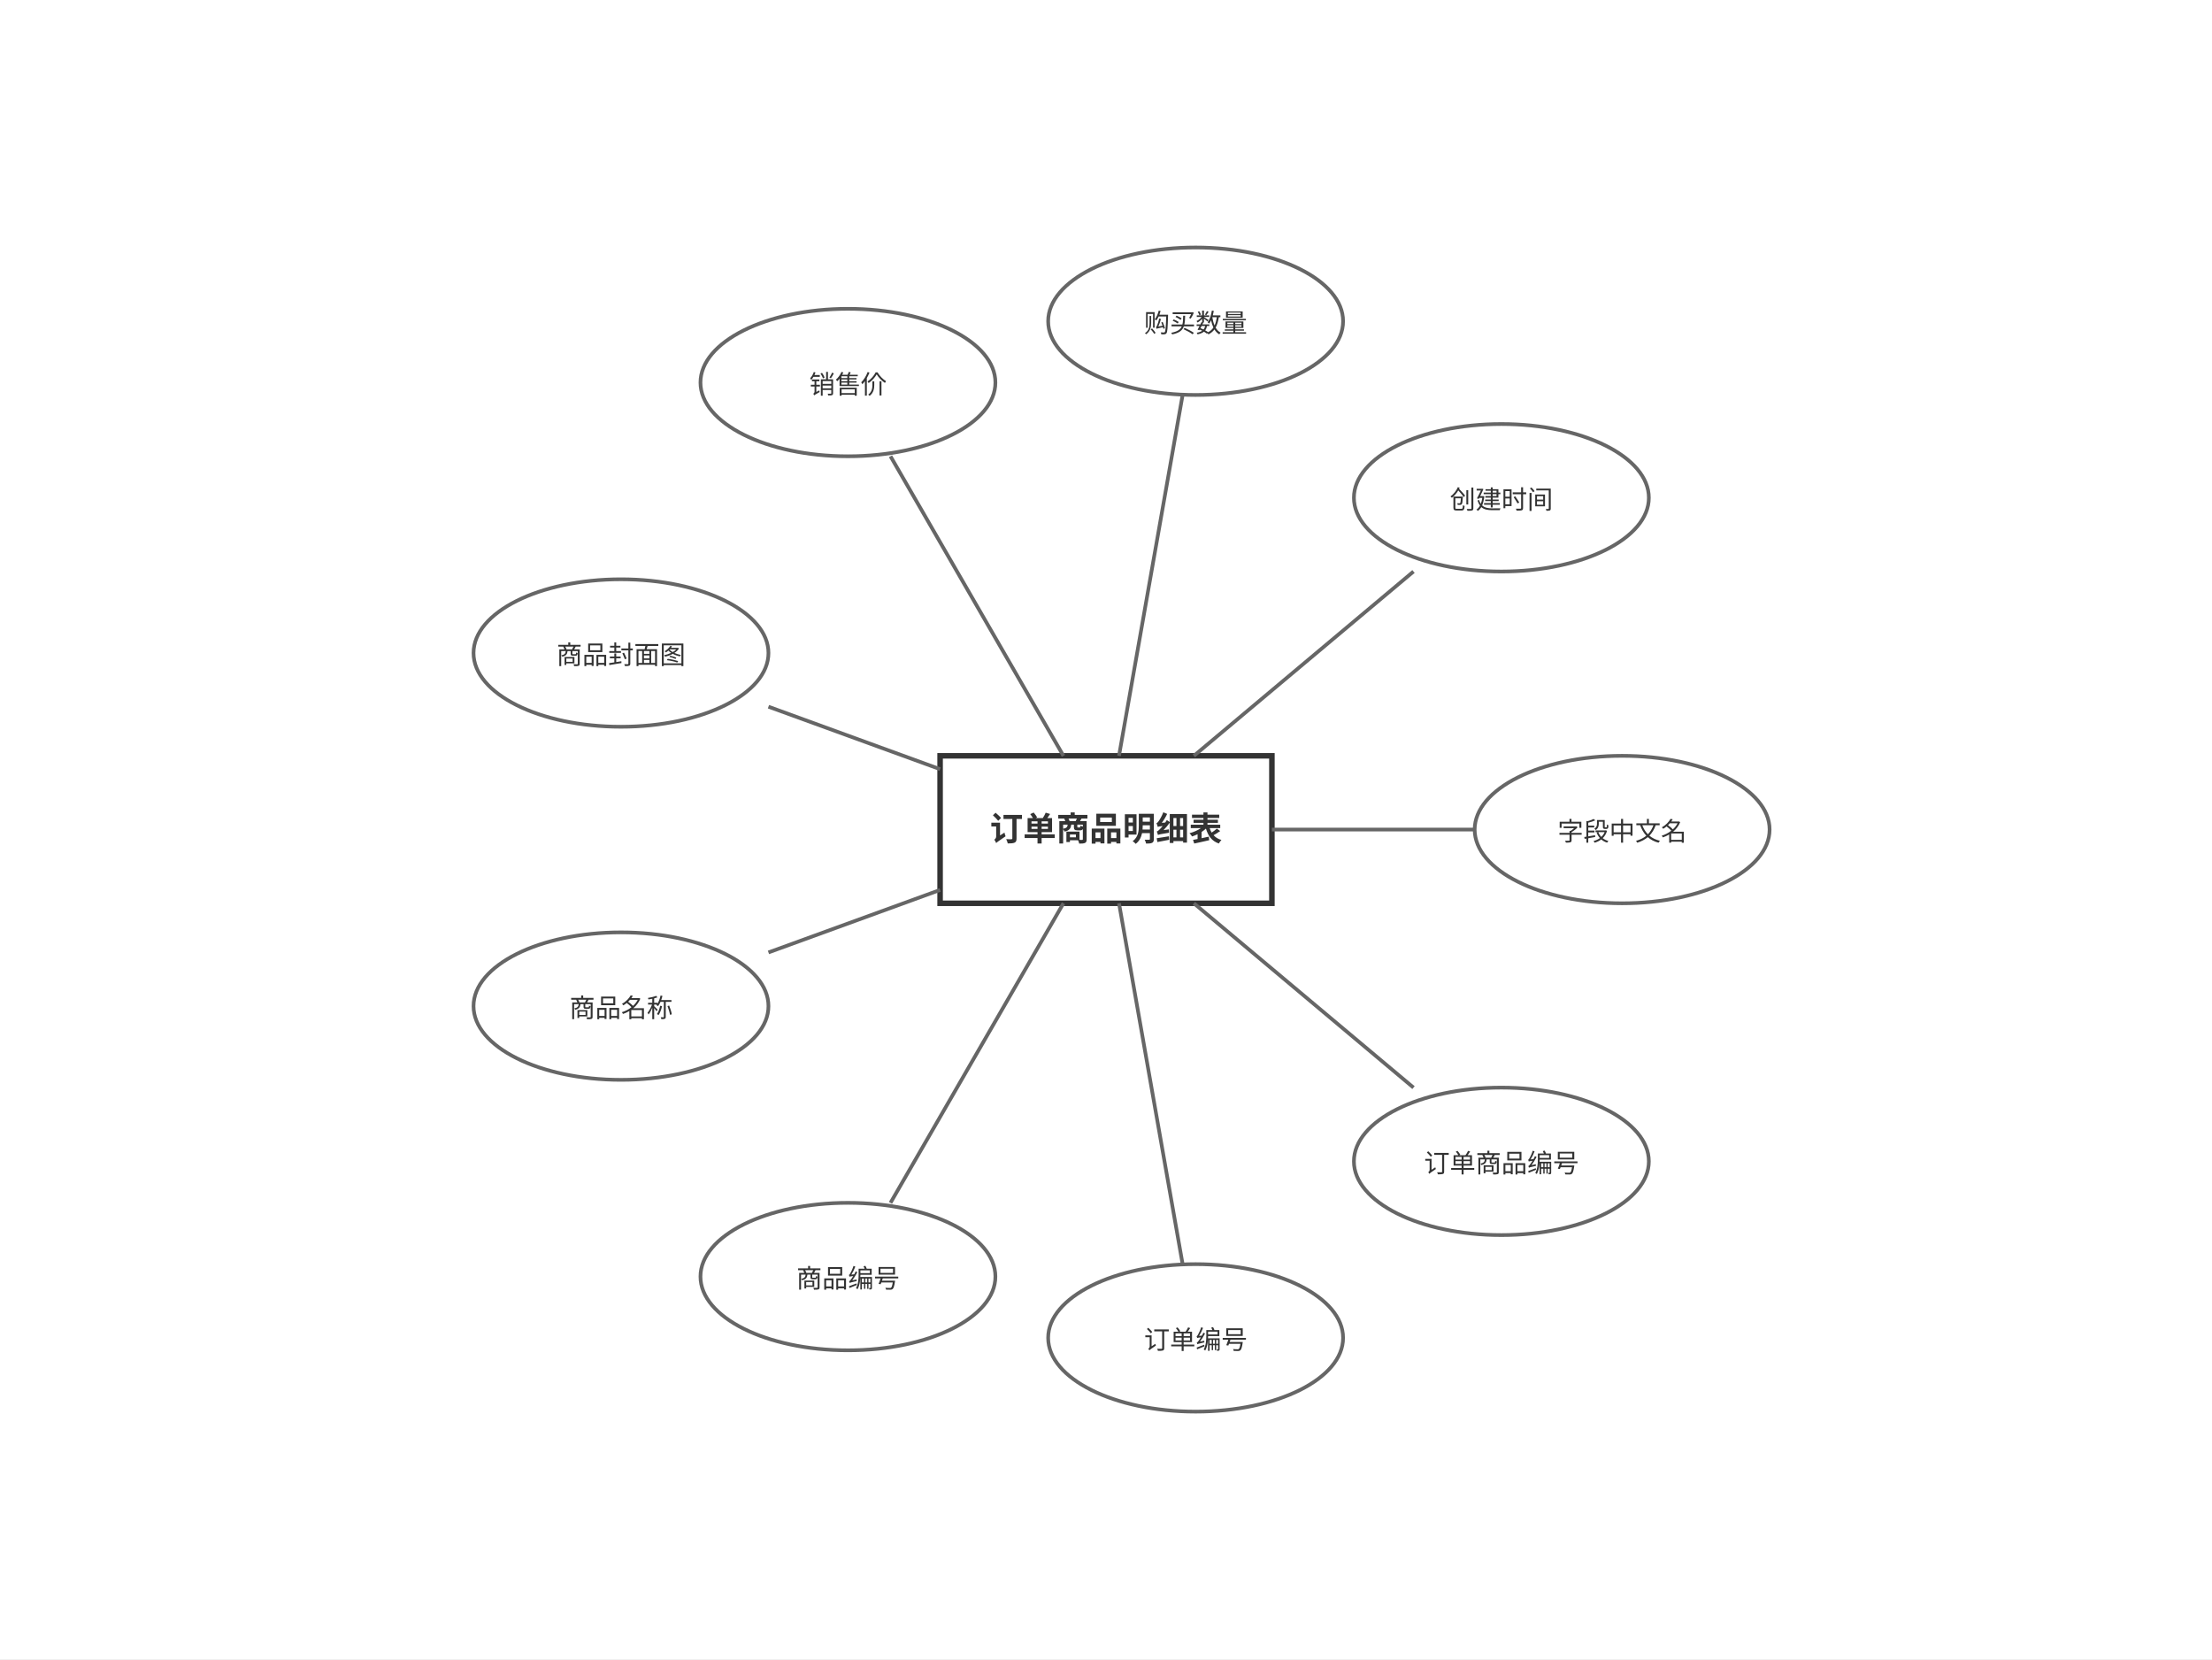
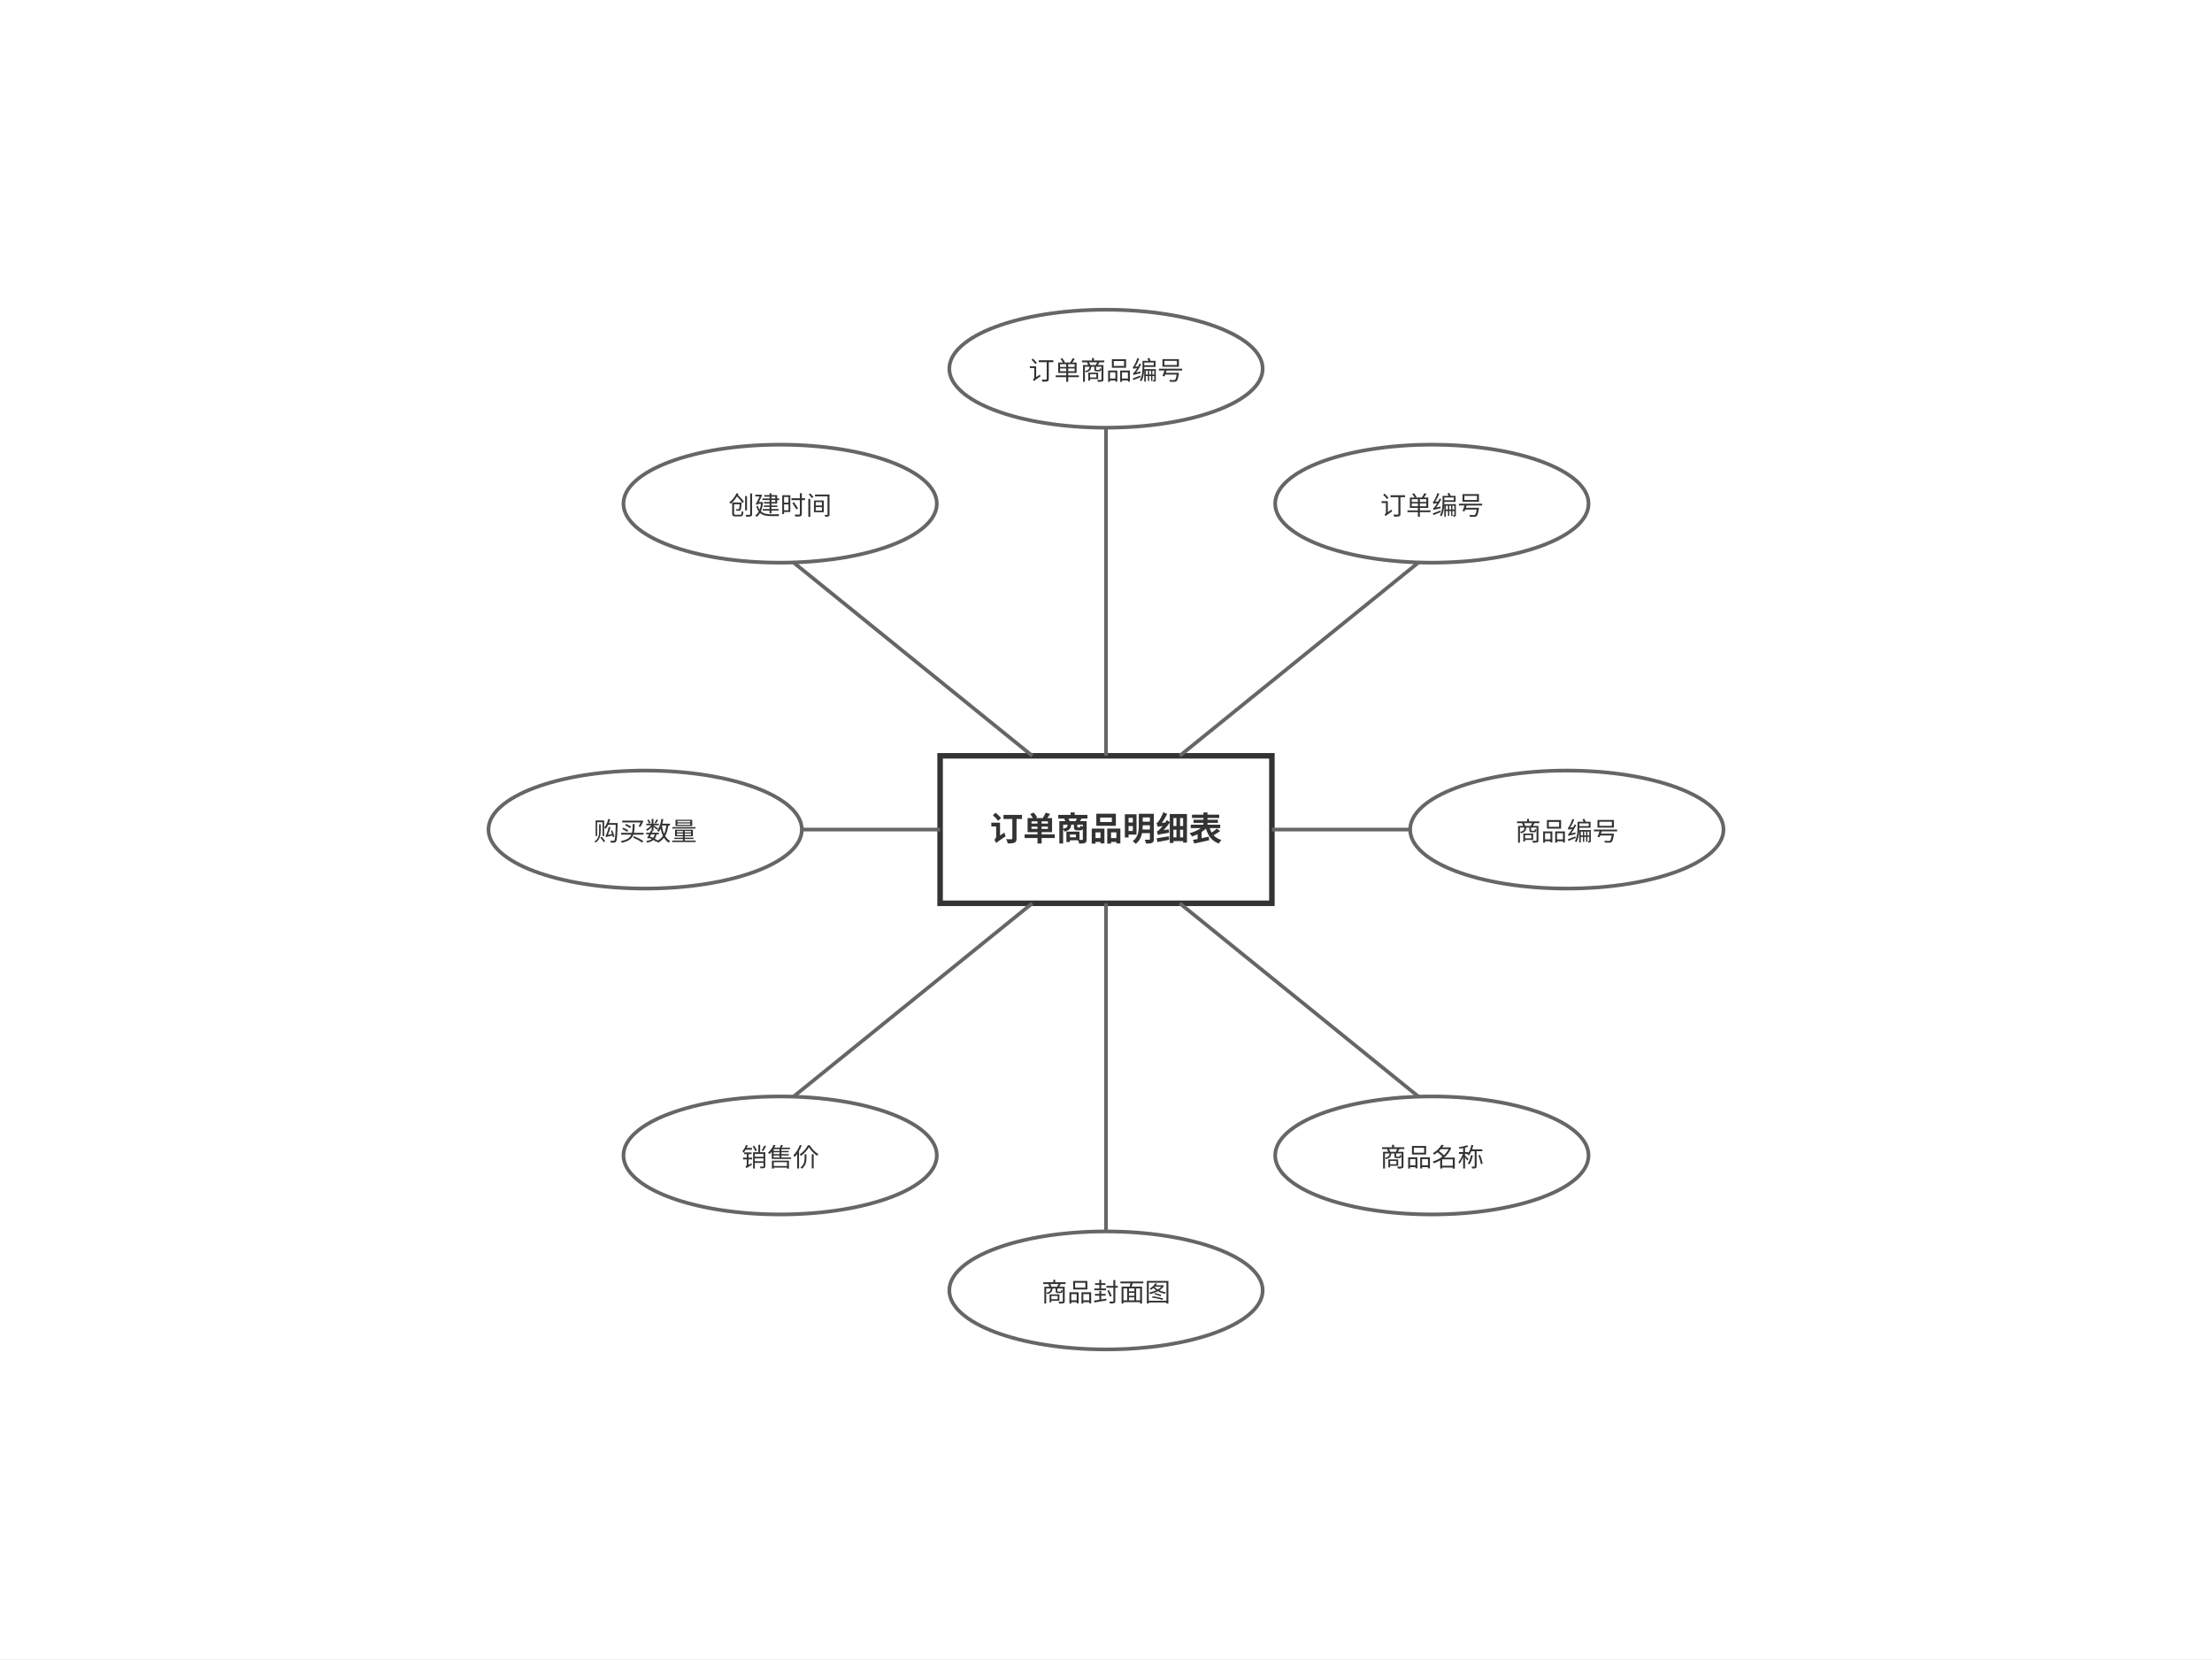
<svg xmlns="http://www.w3.org/2000/svg" width="1200" height="900" viewBox="0 0 1200 900">
  <rect width="1200" height="900" fill="#ffffff" />
-   <rect x="510" y="410" width="180" height="80" fill="#fff" stroke="#333" stroke-width="3" />
-   <text x="600" y="456" text-anchor="middle" font-family="Microsoft YaHei, SimHei, Arial" font-size="18" font-weight="bold" fill="#333">订单商品明细表</text>
-   <line x1="690" y1="450" x2="800" y2="450" stroke="#666" stroke-width="2" />
-   <ellipse cx="880" cy="450" rx="80" ry="40" fill="#fff" stroke="#666" stroke-width="2" />
-   <text x="880" y="456" text-anchor="middle" font-family="Microsoft YaHei, SimHei, Arial" font-size="14" fill="#333">字段中文名</text>
-   <line x1="647.67" y1="490" x2="766.822" y2="589.981" stroke="#666" stroke-width="2" />
-   <ellipse cx="814.492" cy="629.981" rx="80" ry="40" fill="#fff" stroke="#666" stroke-width="2" />
-   <text x="814.492" y="635.981" text-anchor="middle" font-family="Microsoft YaHei, SimHei, Arial" font-size="14" fill="#333">订单商品编号</text>
-   <line x1="607.053" y1="490" x2="641.568" y2="685.746" stroke="#666" stroke-width="2" />
-   <ellipse cx="648.621" cy="725.746" rx="80" ry="40" fill="#fff" stroke="#666" stroke-width="2" />
-   <text x="648.621" y="731.746" text-anchor="middle" font-family="Microsoft YaHei, SimHei, Arial" font-size="14" fill="#333">订单编号</text>
-   <line x1="576.906" y1="490" x2="483.094" y2="652.487" stroke="#666" stroke-width="2" />
-   <ellipse cx="460" cy="692.487" rx="80" ry="40" fill="#fff" stroke="#666" stroke-width="2" />
-   <text x="460" y="698.487" text-anchor="middle" font-family="Microsoft YaHei, SimHei, Arial" font-size="14" fill="#333">商品编号</text>
-   <line x1="510" y1="482.757" x2="416.886" y2="516.648" stroke="#666" stroke-width="2" />
-   <ellipse cx="336.886" cy="545.766" rx="80" ry="40" fill="#fff" stroke="#666" stroke-width="2" />
-   <text x="336.886" y="551.766" text-anchor="middle" font-family="Microsoft YaHei, SimHei, Arial" font-size="14" fill="#333">商品名称</text>
-   <line x1="510" y1="417.243" x2="416.886" y2="383.352" stroke="#666" stroke-width="2" />
-   <ellipse cx="336.886" cy="354.234" rx="80" ry="40" fill="#fff" stroke="#666" stroke-width="2" />
-   <text x="336.886" y="360.234" text-anchor="middle" font-family="Microsoft YaHei, SimHei, Arial" font-size="14" fill="#333">商品封面图</text>
-   <line x1="576.906" y1="410" x2="483.094" y2="247.513" stroke="#666" stroke-width="2" />
-   <ellipse cx="460" cy="207.513" rx="80" ry="40" fill="#fff" stroke="#666" stroke-width="2" />
-   <text x="460" y="213.513" text-anchor="middle" font-family="Microsoft YaHei, SimHei, Arial" font-size="14" fill="#333">销售价</text>
-   <line x1="607.053" y1="410" x2="641.568" y2="214.254" stroke="#666" stroke-width="2" />
-   <ellipse cx="648.621" cy="174.254" rx="80" ry="40" fill="#fff" stroke="#666" stroke-width="2" />
-   <text x="648.621" y="180.254" text-anchor="middle" font-family="Microsoft YaHei, SimHei, Arial" font-size="14" fill="#333">购买数量</text>
-   <line x1="647.67" y1="410" x2="766.822" y2="310.019" stroke="#666" stroke-width="2" />
-   <ellipse cx="814.492" cy="270.019" rx="80" ry="40" fill="#fff" stroke="#666" stroke-width="2" />
-   <text x="814.492" y="276.019" text-anchor="middle" font-family="Microsoft YaHei, SimHei, Arial" font-size="14" fill="#333">创建时间</text>
+   <rect x="510.0" y="410.0" width="180" height="80" fill="#fff" stroke="#333" stroke-width="3" />
+   <text x="600.0" y="456.0" text-anchor="middle" font-family="Microsoft YaHei, SimHei, Arial" font-size="18" font-weight="bold" fill="#333">订单商品明细表</text>
+   <line x1="600.0" y1="410.0" x2="600.0" y2="168.0" stroke="#666" stroke-width="2" />
+   <ellipse cx="600.0" cy="200.0" rx="85" ry="32" fill="#fff" stroke="#666" stroke-width="2" />
+   <text x="600.0" y="206.0" text-anchor="middle" font-family="Microsoft YaHei, SimHei, Arial" font-size="14" fill="#333">订单商品编号</text>
+   <line x1="640.0" y1="410.0" x2="836.881" y2="250.596" stroke="#666" stroke-width="2" />
+   <ellipse cx="776.777" cy="273.223" rx="85" ry="32" fill="#fff" stroke="#666" stroke-width="2" />
+   <text x="776.777" y="279.223" text-anchor="middle" font-family="Microsoft YaHei, SimHei, Arial" font-size="14" fill="#333">订单编号</text>
+   <line x1="690.0" y1="450.0" x2="935.0" y2="450.0" stroke="#666" stroke-width="2" />
+   <ellipse cx="850.0" cy="450.0" rx="85" ry="32" fill="#fff" stroke="#666" stroke-width="2" />
+   <text x="850.0" y="456.0" text-anchor="middle" font-family="Microsoft YaHei, SimHei, Arial" font-size="14" fill="#333">商品编号</text>
+   <line x1="640.0" y1="490.0" x2="836.881" y2="649.404" stroke="#666" stroke-width="2" />
+   <ellipse cx="776.777" cy="626.777" rx="85" ry="32" fill="#fff" stroke="#666" stroke-width="2" />
+   <text x="776.777" y="632.777" text-anchor="middle" font-family="Microsoft YaHei, SimHei, Arial" font-size="14" fill="#333">商品名称</text>
+   <line x1="600.0" y1="490.0" x2="600.0" y2="732.0" stroke="#666" stroke-width="2" />
+   <ellipse cx="600.0" cy="700.0" rx="85" ry="32" fill="#fff" stroke="#666" stroke-width="2" />
+   <text x="600.0" y="706.0" text-anchor="middle" font-family="Microsoft YaHei, SimHei, Arial" font-size="14" fill="#333">商品封面图</text>
+   <line x1="560.0" y1="490.0" x2="363.119" y2="649.404" stroke="#666" stroke-width="2" />
+   <ellipse cx="423.223" cy="626.777" rx="85" ry="32" fill="#fff" stroke="#666" stroke-width="2" />
+   <text x="423.223" y="632.777" text-anchor="middle" font-family="Microsoft YaHei, SimHei, Arial" font-size="14" fill="#333">销售价</text>
+   <line x1="510.0" y1="450.0" x2="265.0" y2="450" stroke="#666" stroke-width="2" />
+   <ellipse cx="350.0" cy="450" rx="85" ry="32" fill="#fff" stroke="#666" stroke-width="2" />
+   <text x="350.0" y="456" text-anchor="middle" font-family="Microsoft YaHei, SimHei, Arial" font-size="14" fill="#333">购买数量</text>
+   <line x1="560.0" y1="410.0" x2="363.119" y2="250.596" stroke="#666" stroke-width="2" />
+   <ellipse cx="423.223" cy="273.223" rx="85" ry="32" fill="#fff" stroke="#666" stroke-width="2" />
+   <text x="423.223" y="279.223" text-anchor="middle" font-family="Microsoft YaHei, SimHei, Arial" font-size="14" fill="#333">创建时间</text>
</svg>
